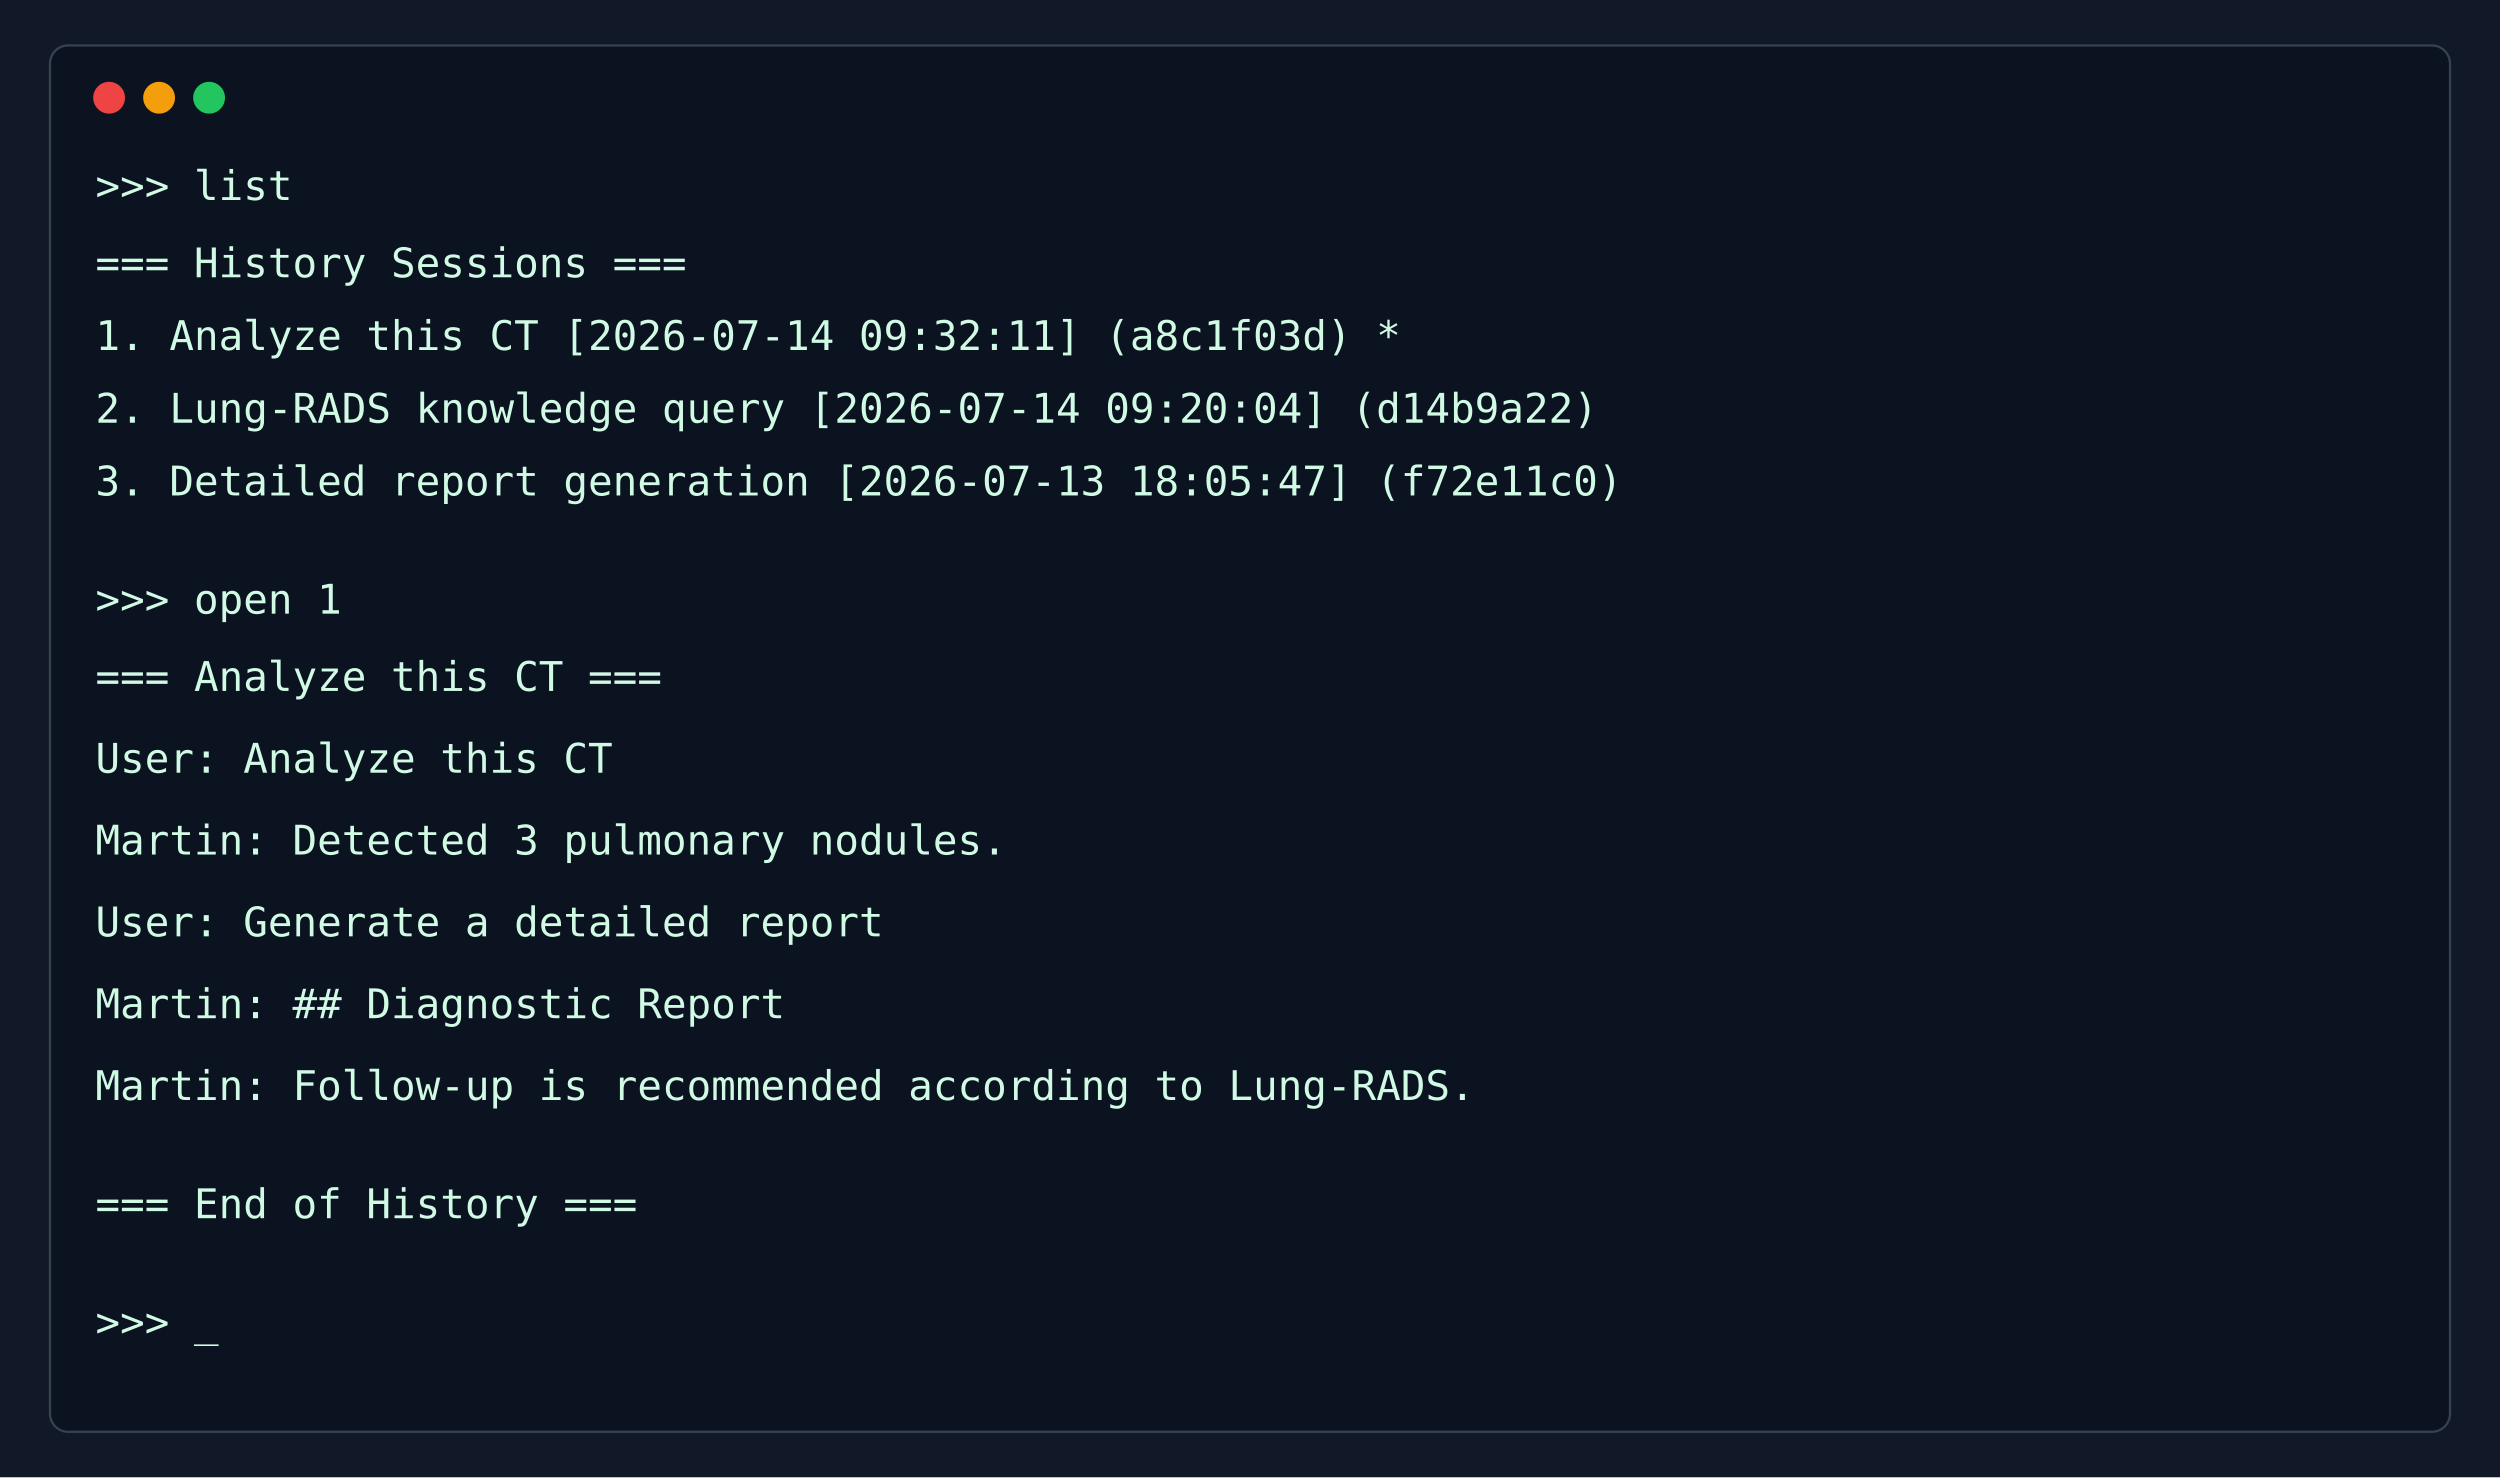
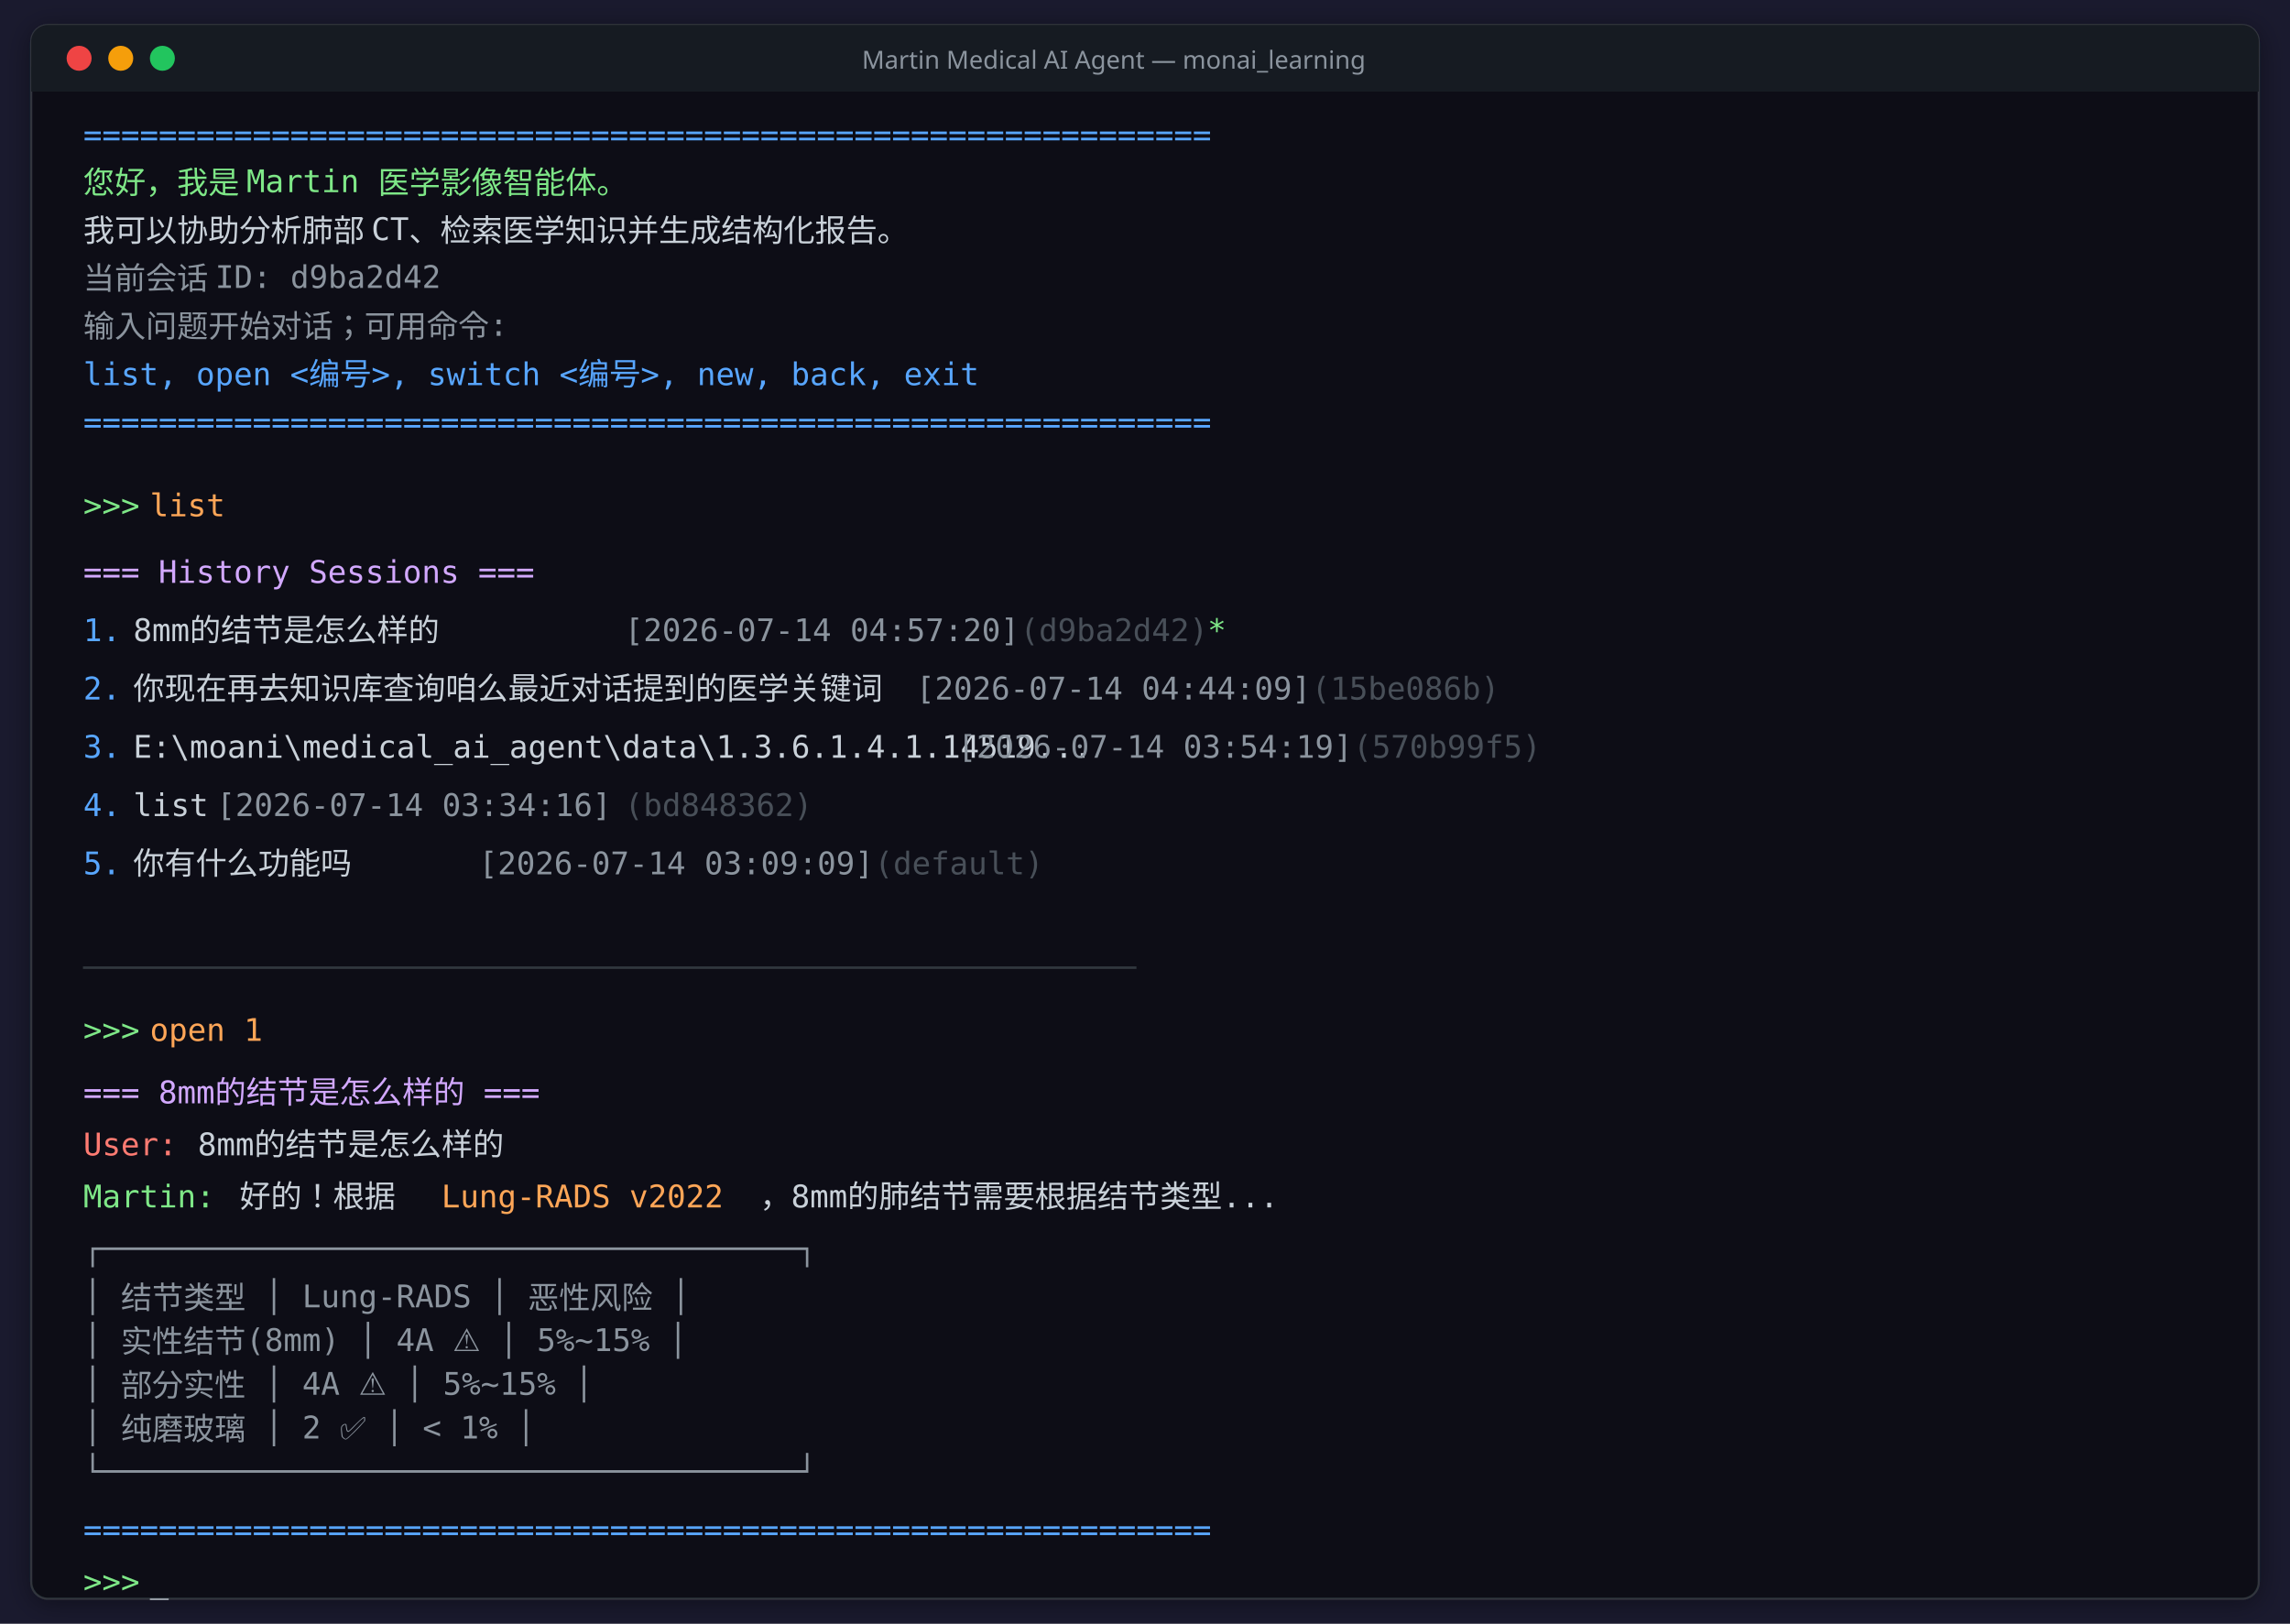
- <svg xmlns="http://www.w3.org/2000/svg" width="1100" height="650" viewBox="0 0 1100 650">
-   <rect width="1100" height="650" fill="#111827" />
-   <rect x="22" y="20" width="1056" height="610" rx="8" fill="#0b1220" stroke="#374151" />
-   <circle cx="48" cy="43" r="7" fill="#ef4444" />
-   <circle cx="70" cy="43" r="7" fill="#f59e0b" />
-   <circle cx="92" cy="43" r="7" fill="#22c55e" />
-   <g fill="#d1fae5" font-family="Consolas, monospace" font-size="18">
-     <text x="42" y="88">&gt;&gt;&gt; list</text>
-     <text x="42" y="122">=== History Sessions ===</text>
-     <text x="42" y="154">1. Analyze this CT [2026-07-14 09:32:11] (a8c1f03d) *</text>
-     <text x="42" y="186">2. Lung-RADS knowledge query [2026-07-14 09:20:04] (d14b9a22)</text>
-     <text x="42" y="218">3. Detailed report generation [2026-07-13 18:05:47] (f72e11c0)</text>
-     <text x="42" y="270">&gt;&gt;&gt; open 1</text>
-     <text x="42" y="304">=== Analyze this CT ===</text>
-     <text x="42" y="340">User: Analyze this CT</text>
-     <text x="42" y="376">Martin: Detected 3 pulmonary nodules.</text>
-     <text x="42" y="412">User: Generate a detailed report</text>
-     <text x="42" y="448">Martin: ## Diagnostic Report</text>
-     <text x="42" y="484">Martin: Follow-up is recommended according to Lung-RADS.</text>
-     <text x="42" y="536">=== End of History ===</text>
-     <text x="42" y="588">&gt;&gt;&gt; _</text>
+ <svg xmlns="http://www.w3.org/2000/svg" width="1100" height="780" viewBox="0 0 1100 780">
+   <defs>
+     <filter id="shadow">
+       <feDropShadow dx="0" dy="2" stdDeviation="6" flood-opacity="0.4" />
+     </filter>
+   </defs>
+   <rect width="1100" height="780" rx="0" fill="#1a1a2e" />
+   <rect x="15" y="12" width="1070" height="756" rx="8" fill="#0d1117" stroke="#30363d" filter="url(#shadow)" />
+   <rect x="15" y="12" width="1070" height="32" rx="8" fill="#161b22" />
+   <rect x="15" y="32" width="1070" height="12" fill="#161b22" />
+   <circle cx="38" cy="28" r="6" fill="#ef4444" />
+   <circle cx="58" cy="28" r="6" fill="#f59e0b" />
+   <circle cx="78" cy="28" r="6" fill="#22c55e" />
+   <text x="535" y="33" fill="#8b949e" font-family="Segoe UI, sans-serif" font-size="12" text-anchor="middle">Martin Medical AI Agent — monai_learning</text>
+   <g fill="#c9d1d9" font-family="Consolas, 'Cascadia Code', monospace" font-size="15">
+     <text x="40" y="70" fill="#58a6ff">============================================================</text>
+     <text x="40" y="93" fill="#7ee787">您好，我是 Martin 医学影像智能体。</text>
+     <text x="40" y="116" fill="#c9d1d9">我可以协助分析肺部 CT、检索医学知识并生成结构化报告。</text>
+     <text x="40" y="139" fill="#8b949e">当前会话 ID: d9ba2d42</text>
+     <text x="40" y="162" fill="#8b949e">输入问题开始对话；可用命令:</text>
+     <text x="40" y="185" fill="#58a6ff">list, open &lt;编号&gt;, switch &lt;编号&gt;, new, back, exit</text>
+     <text x="40" y="208" fill="#58a6ff">============================================================</text>
+     <text x="40" y="248" fill="#7ee787">&gt;&gt;&gt;</text>
+     <text x="72" y="248" fill="#ffa657">list</text>
+     <text x="40" y="280" fill="#d2a8ff">=== History Sessions ===</text>
+     <text x="40" y="308" fill="#58a6ff">1.</text>
+     <text x="64" y="308" fill="#c9d1d9">8mm的结节是怎么样的</text>
+     <text x="300" y="308" fill="#8b949e">[2026-07-14 04:57:20]</text>
+     <text x="490" y="308" fill="#484f58">(d9ba2d42)</text>
+     <text x="580" y="308" fill="#7ee787"> *</text>
+     <text x="40" y="336" fill="#58a6ff">2.</text>
+     <text x="64" y="336" fill="#c9d1d9">你现在再去知识库查询咱么最近对话提到的医学关键词</text>
+     <text x="440" y="336" fill="#8b949e">[2026-07-14 04:44:09]</text>
+     <text x="630" y="336" fill="#484f58">(15be086b)</text>
+     <text x="40" y="364" fill="#58a6ff">3.</text>
+     <text x="64" y="364" fill="#c9d1d9">E:\moani\medical_ai_agent\data\1.3.6.1.4.1.14519...</text>
+     <text x="460" y="364" fill="#8b949e">[2026-07-14 03:54:19]</text>
+     <text x="650" y="364" fill="#484f58">(570b99f5)</text>
+     <text x="40" y="392" fill="#58a6ff">4.</text>
+     <text x="64" y="392" fill="#c9d1d9">list</text>
+     <text x="104" y="392" fill="#8b949e">[2026-07-14 03:34:16]</text>
+     <text x="300" y="392" fill="#484f58">(bd848362)</text>
+     <text x="40" y="420" fill="#58a6ff">5.</text>
+     <text x="64" y="420" fill="#c9d1d9">你有什么功能吗</text>
+     <text x="230" y="420" fill="#8b949e">[2026-07-14 03:09:09]</text>
+     <text x="420" y="420" fill="#484f58">(default)</text>
+     <text x="40" y="470" fill="#30363d">────────────────────────────────────────────────────────</text>
+     <text x="40" y="500" fill="#7ee787">&gt;&gt;&gt;</text>
+     <text x="72" y="500" fill="#ffa657">open 1</text>
+     <text x="40" y="530" fill="#d2a8ff">=== 8mm的结节是怎么样的 ===</text>
+     <text x="40" y="555" fill="#ff7b72">User:</text>
+     <text x="95" y="555" fill="#c9d1d9">8mm的结节是怎么样的</text>
+     <text x="40" y="580" fill="#7ee787">Martin:</text>
+     <text x="115" y="580" fill="#c9d1d9">好的！根据</text>
+     <text x="212" y="580" fill="#ffa657">Lung-RADS v2022</text>
+     <text x="365" y="580" fill="#c9d1d9">，8mm的肺结节需要根据结节类型...</text>
+     <text x="40" y="605" fill="#8b949e">    ┌─────────────────────────────────────┐</text>
+     <text x="40" y="628" fill="#8b949e">    │ 结节类型      │ Lung-RADS │ 恶性风险  │</text>
+     <text x="40" y="649" fill="#8b949e">    │ 实性结节(8mm) │   4A ⚠️    │ 5%~15%  │</text>
+     <text x="40" y="670" fill="#8b949e">    │ 部分实性      │   4A ⚠️    │ 5%~15%  │</text>
+     <text x="40" y="691" fill="#8b949e">    │ 纯磨玻璃      │   2  ✅    │ &lt; 1%   │</text>
+     <text x="40" y="712" fill="#8b949e">    └─────────────────────────────────────┘</text>
+     <text x="40" y="740" fill="#58a6ff">============================================================</text>
+     <text x="40" y="765" fill="#7ee787">&gt;&gt;&gt;</text>
+     <text x="72" y="765" fill="#c9d1d9">_</text>
  </g>
</svg>
